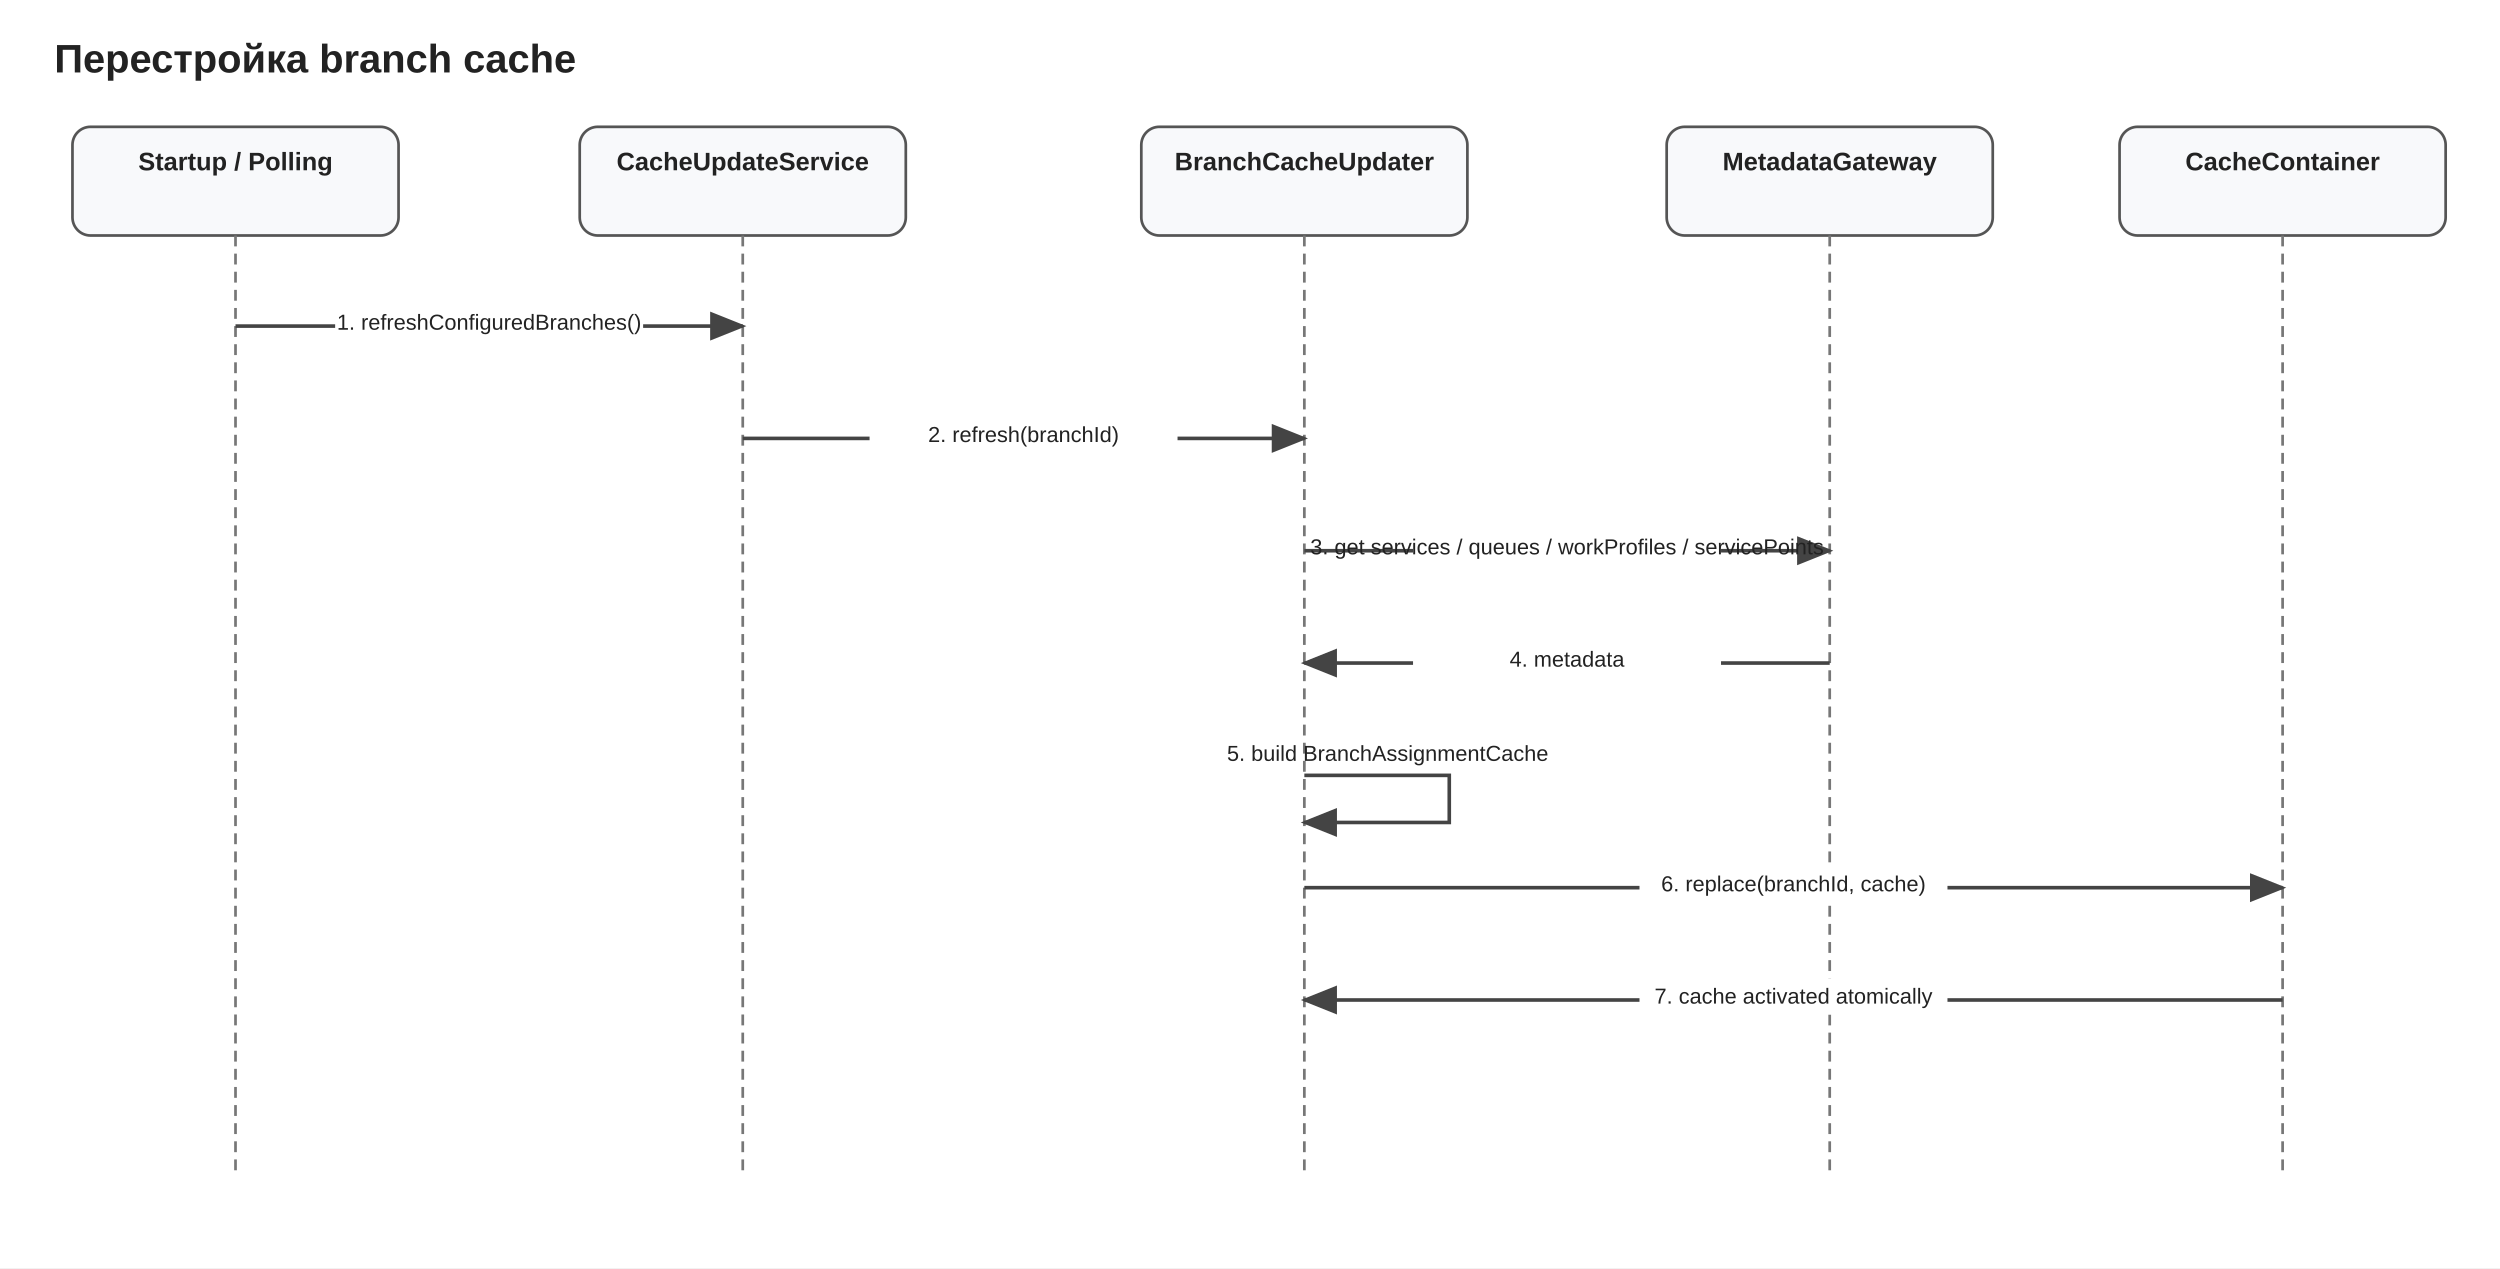
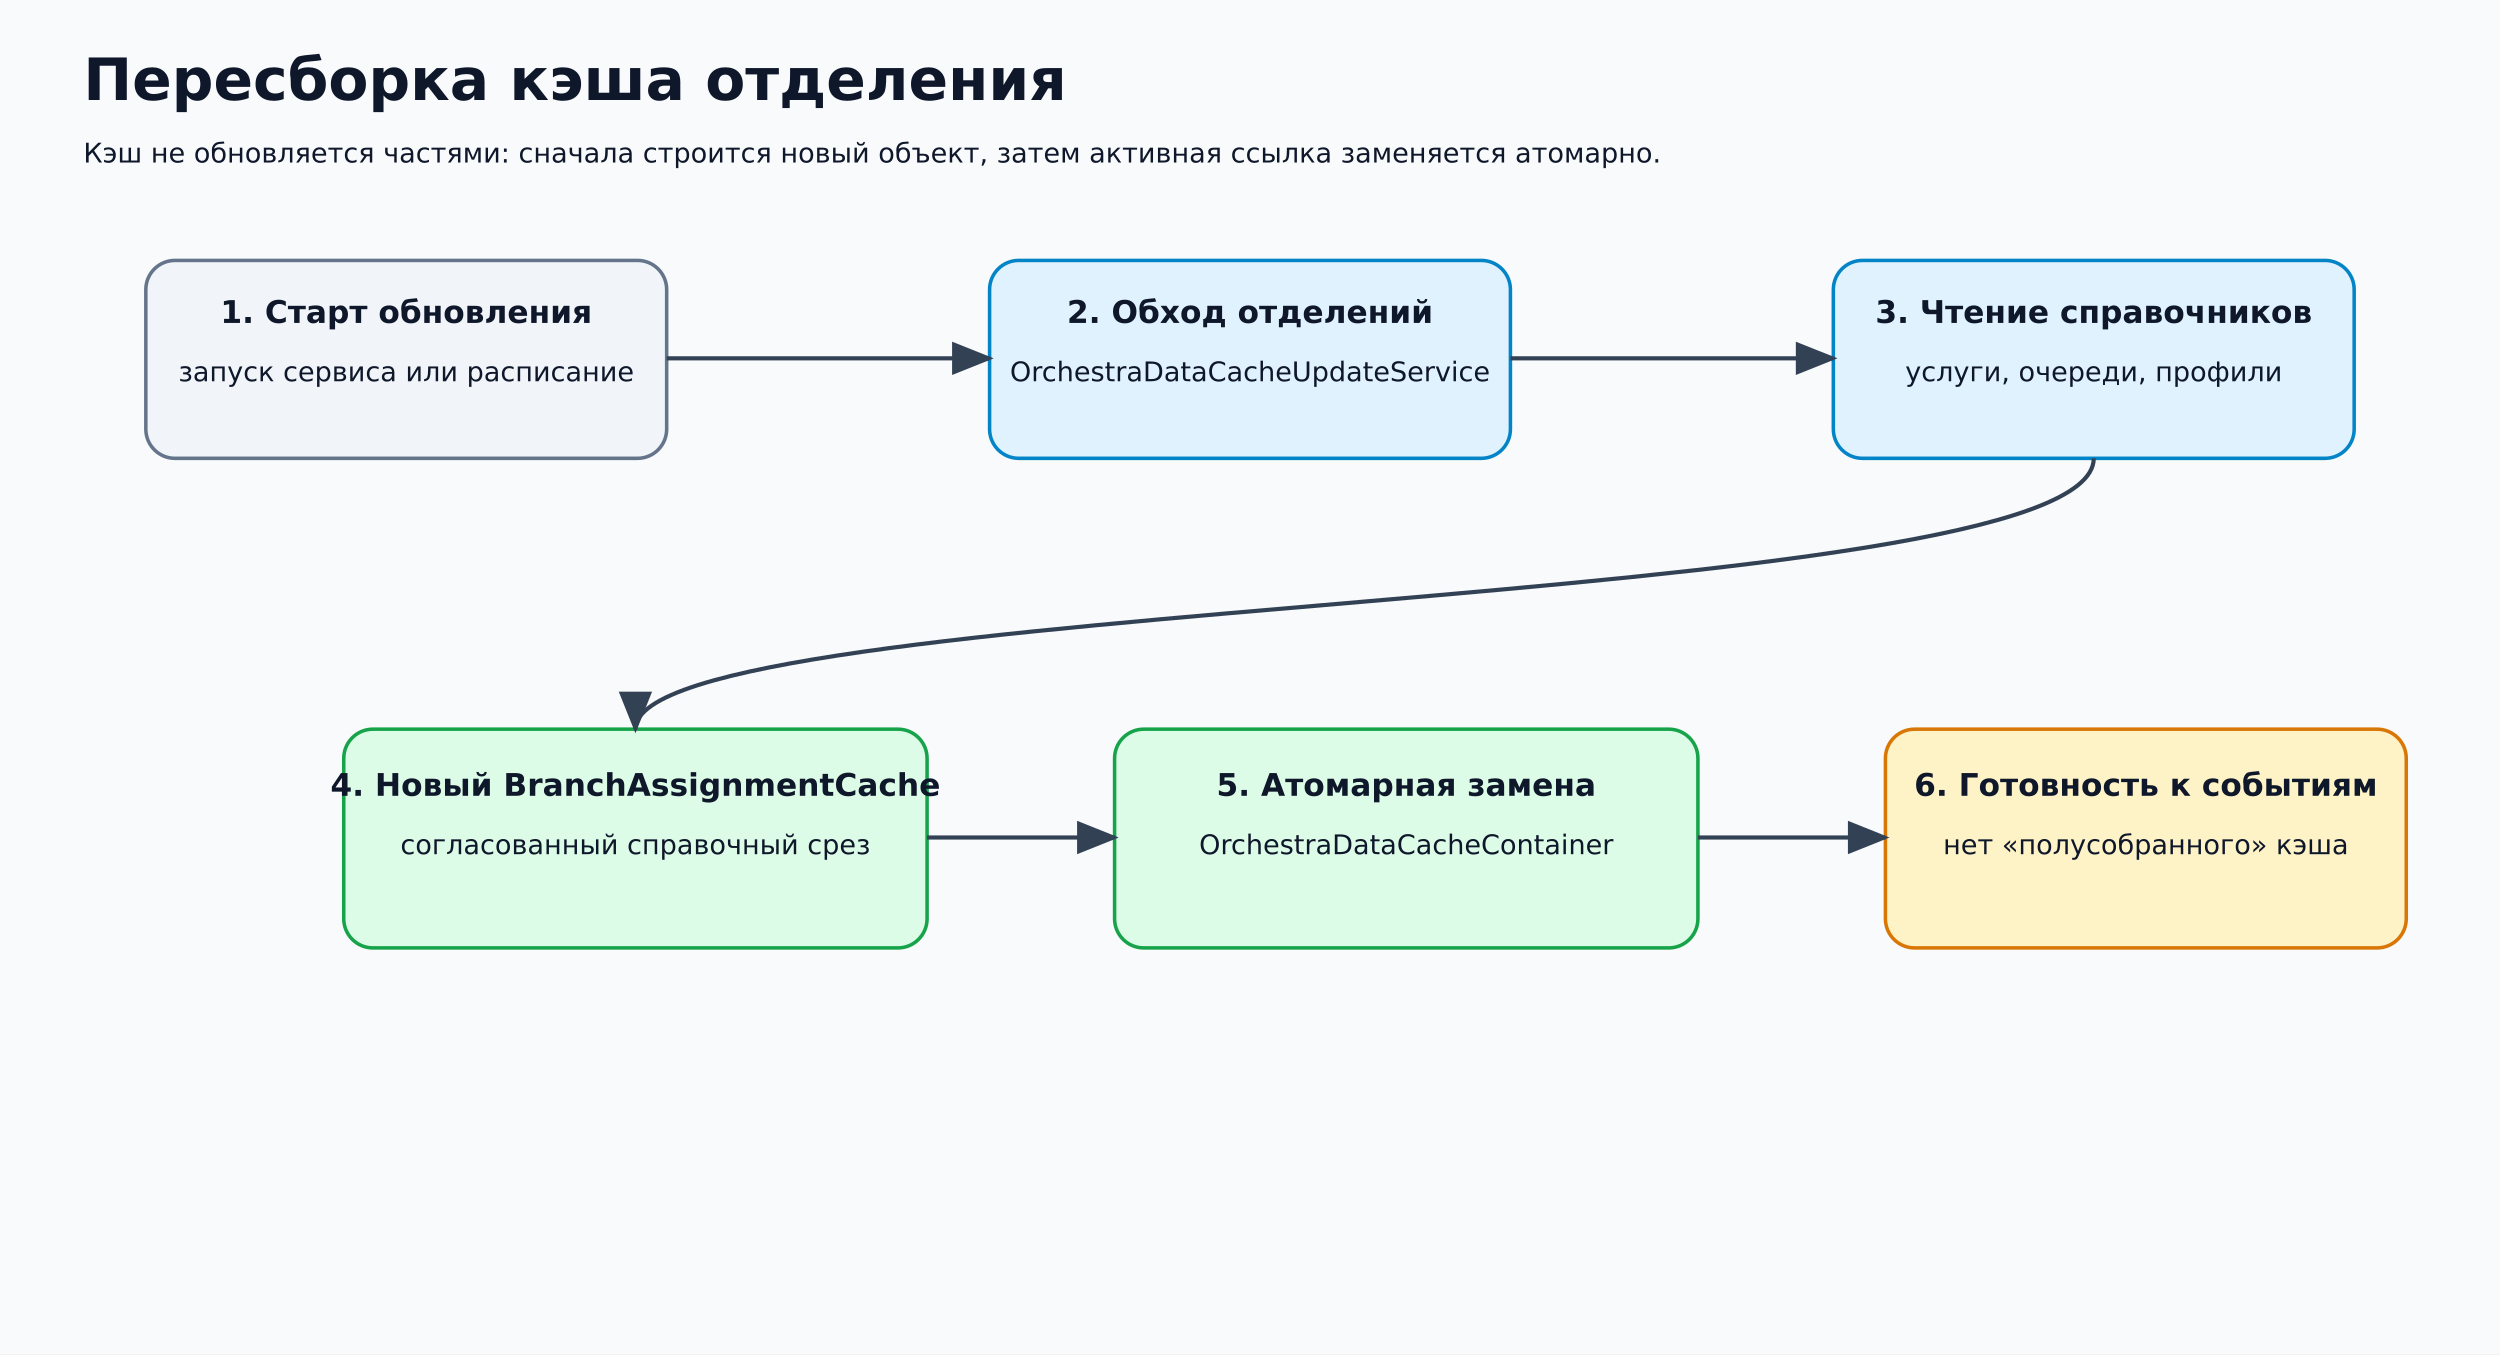
- <svg xmlns="http://www.w3.org/2000/svg" width="1380" height="700" viewBox="0 0 1380 700" role="img" aria-labelledby="title desc">
+ <svg xmlns="http://www.w3.org/2000/svg" width="1200" height="650" viewBox="0 0 1200 650" role="img" aria-labelledby="title desc">
  <defs>
-     <marker id="arrow" markerWidth="10" markerHeight="8" refX="9" refY="4" orient="auto" markerUnits="strokeWidth">
-       <path d="M0,0 L10,4 L0,8 z" fill="#444" />
+     <marker id="arrow" markerWidth="10" markerHeight="8" refX="9" refY="4" orient="auto">
+       <path d="M0,0 L10,4 L0,8 z" fill="#334155" />
    </marker>
  </defs>
-   <rect x="0" y="0" width="100%" height="100%" fill="#ffffff" />
-   <style>
-         text{font-family:Arial,Helvetica,sans-serif;fill:#222}.title{font-size:22px;font-weight:700}.label{font-size:14px}.small{font-size:12px}.box{fill:#f8f9fb;stroke:#555;stroke-width:1.5}.group{fill:#fcfcfd;stroke:#888;stroke-width:1.5;stroke-dasharray:6
-         4}.line{stroke:#444;stroke-width:2;fill:none;marker-end:url(#arrow)}
-     </style>
-   <text class="title" x="30" y="40">Перестройка branch cache</text>
-   <rect class="box" x="40" y="70" width="180" height="60" rx="10" ry="10" />
-   <text class="label" x="130.0" y="94" text-anchor="middle" font-weight="700">Startup / Polling</text>
-   <line x1="130" y1="130" x2="130" y2="650" stroke="#777" stroke-width="1.5" stroke-dasharray="6 4" />
-   <rect class="box" x="320" y="70" width="180" height="60" rx="10" ry="10" />
-   <text class="label" x="410.0" y="94" text-anchor="middle" font-weight="700">CacheUpdateService</text>
-   <line x1="410" y1="130" x2="410" y2="650" stroke="#777" stroke-width="1.5" stroke-dasharray="6 4" />
-   <rect class="box" x="630" y="70" width="180" height="60" rx="10" ry="10" />
-   <text class="label" x="720.0" y="94" text-anchor="middle" font-weight="700">BranchCacheUpdater</text>
-   <line x1="720" y1="130" x2="720" y2="650" stroke="#777" stroke-width="1.5" stroke-dasharray="6 4" />
-   <rect class="box" x="920" y="70" width="180" height="60" rx="10" ry="10" />
-   <text class="label" x="1010.0" y="94" text-anchor="middle" font-weight="700">MetadataGateway</text>
-   <line x1="1010" y1="130" x2="1010" y2="650" stroke="#777" stroke-width="1.5" stroke-dasharray="6 4" />
-   <rect class="box" x="1170" y="70" width="180" height="60" rx="10" ry="10" />
-   <text class="label" x="1260.0" y="94" text-anchor="middle" font-weight="700">CacheContainer</text>
-   <line x1="1260" y1="130" x2="1260" y2="650" stroke="#777" stroke-width="1.5" stroke-dasharray="6 4" />
-   <line class="line" x1="130" y1="180" x2="410" y2="180" />
-   <rect x="185.0" y="168.0" width="170" height="20" fill="#fff" />
-   <text class="small" x="270.0" y="182.0" text-anchor="middle">1. refreshConfiguredBranches()</text>
-   <line class="line" x1="410" y1="242" x2="720" y2="242" />
-   <rect x="480.0" y="230.0" width="170" height="20" fill="#fff" />
-   <text class="small" x="565.0" y="244.0" text-anchor="middle">2. refresh(branchId)</text>
-   <line class="line" x1="720" y1="304" x2="1010" y2="304" />
-   <rect x="780.0" y="292.0" width="170" height="20" fill="#fff" />
-   <text class="small" x="865.0" y="306.0" text-anchor="middle">3. get services / queues / workProfiles /
-         servicePoints
-     </text>
-   <line class="line" x1="1010" y1="366" x2="720" y2="366" />
-   <rect x="780.0" y="354.0" width="170" height="20" fill="#fff" />
-   <text class="small" x="865.0" y="368.0" text-anchor="middle">4. metadata</text>
-   <path d="M720,428 h80 v26 h-80" stroke="#444" stroke-width="2" fill="none" marker-end="url(#arrow)" />
-   <text class="small" x="766" y="420" text-anchor="middle">5. build BranchAssignmentCache</text>
-   <line class="line" x1="720" y1="490" x2="1260" y2="490" />
-   <rect x="905.0" y="478.0" width="170" height="20" fill="#fff" />
-   <text class="small" x="990.0" y="492.0" text-anchor="middle">6. replace(branchId, cache)</text>
-   <line class="line" x1="1260" y1="552" x2="720" y2="552" />
-   <rect x="905.0" y="540.0" width="170" height="20" fill="#fff" />
-   <text class="small" x="990.0" y="554.0" text-anchor="middle">7. cache activated atomically</text>
+   <rect width="1200" height="650" fill="#F8FAFC" />
+   <style>text{font-family:'DejaVu Sans',Arial,sans-serif;fill:#0F172A}.title{font-size:28px;font-weight:700}.step{font-size:15px;font-weight:700}.small{font-size:13px}.box{stroke-width:1.7;rx:14}.blue{fill:#E0F2FE;stroke:#0284C7}.green{fill:#DCFCE7;stroke:#16A34A}.amber{fill:#FEF3C7;stroke:#D97706}.gray{fill:#F1F5F9;stroke:#64748B}.line{stroke:#334155;stroke-width:2;fill:none;marker-end:url(#arrow)}</style>
+   <text class="title" x="40" y="48">Пересборка кэша отделения</text>
+   <text class="small" x="40" y="78">Кэш не обновляется частями: сначала строится новый объект, затем активная ссылка заменяется атомарно.</text>
+   <rect class="box gray" x="70" y="125" width="250" height="95" rx="14" />
+   <text class="step" x="195" y="155" text-anchor="middle">1. Старт обновления</text>
+   <text class="small" x="195" y="183" text-anchor="middle">запуск сервиса или расписание</text>
+   <rect class="box blue" x="475" y="125" width="250" height="95" rx="14" />
+   <text class="step" x="600" y="155" text-anchor="middle">2. Обход отделений</text>
+   <text class="small" x="600" y="183" text-anchor="middle">OrchestraDataCacheUpdateService</text>
+   <rect class="box blue" x="880" y="125" width="250" height="95" rx="14" />
+   <text class="step" x="1005" y="155" text-anchor="middle">3. Чтение справочников</text>
+   <text class="small" x="1005" y="183" text-anchor="middle">услуги, очереди, профили</text>
+   <path class="line" d="M320 172 L475 172" />
+   <path class="line" d="M725 172 L880 172" />
+   <rect class="box green" x="165" y="350" width="280" height="105" rx="14" />
+   <text class="step" x="305" y="382" text-anchor="middle">4. Новый BranchAssignmentCache</text>
+   <text class="small" x="305" y="410" text-anchor="middle">согласованный справочный срез</text>
+   <rect class="box green" x="535" y="350" width="280" height="105" rx="14" />
+   <text class="step" x="675" y="382" text-anchor="middle">5. Атомарная замена</text>
+   <text class="small" x="675" y="410" text-anchor="middle">OrchestraDataCacheContainer</text>
+   <rect class="box amber" x="905" y="350" width="250" height="105" rx="14" />
+   <text class="step" x="1030" y="382" text-anchor="middle">6. Готовность к событиям</text>
+   <text class="small" x="1030" y="410" text-anchor="middle">нет «полусобранного» кэша</text>
+   <path class="line" d="M1005 220 C1005 295 305 285 305 350" />
+   <path class="line" d="M445 402 L535 402" />
+   <path class="line" d="M815 402 L905 402" />
</svg>
